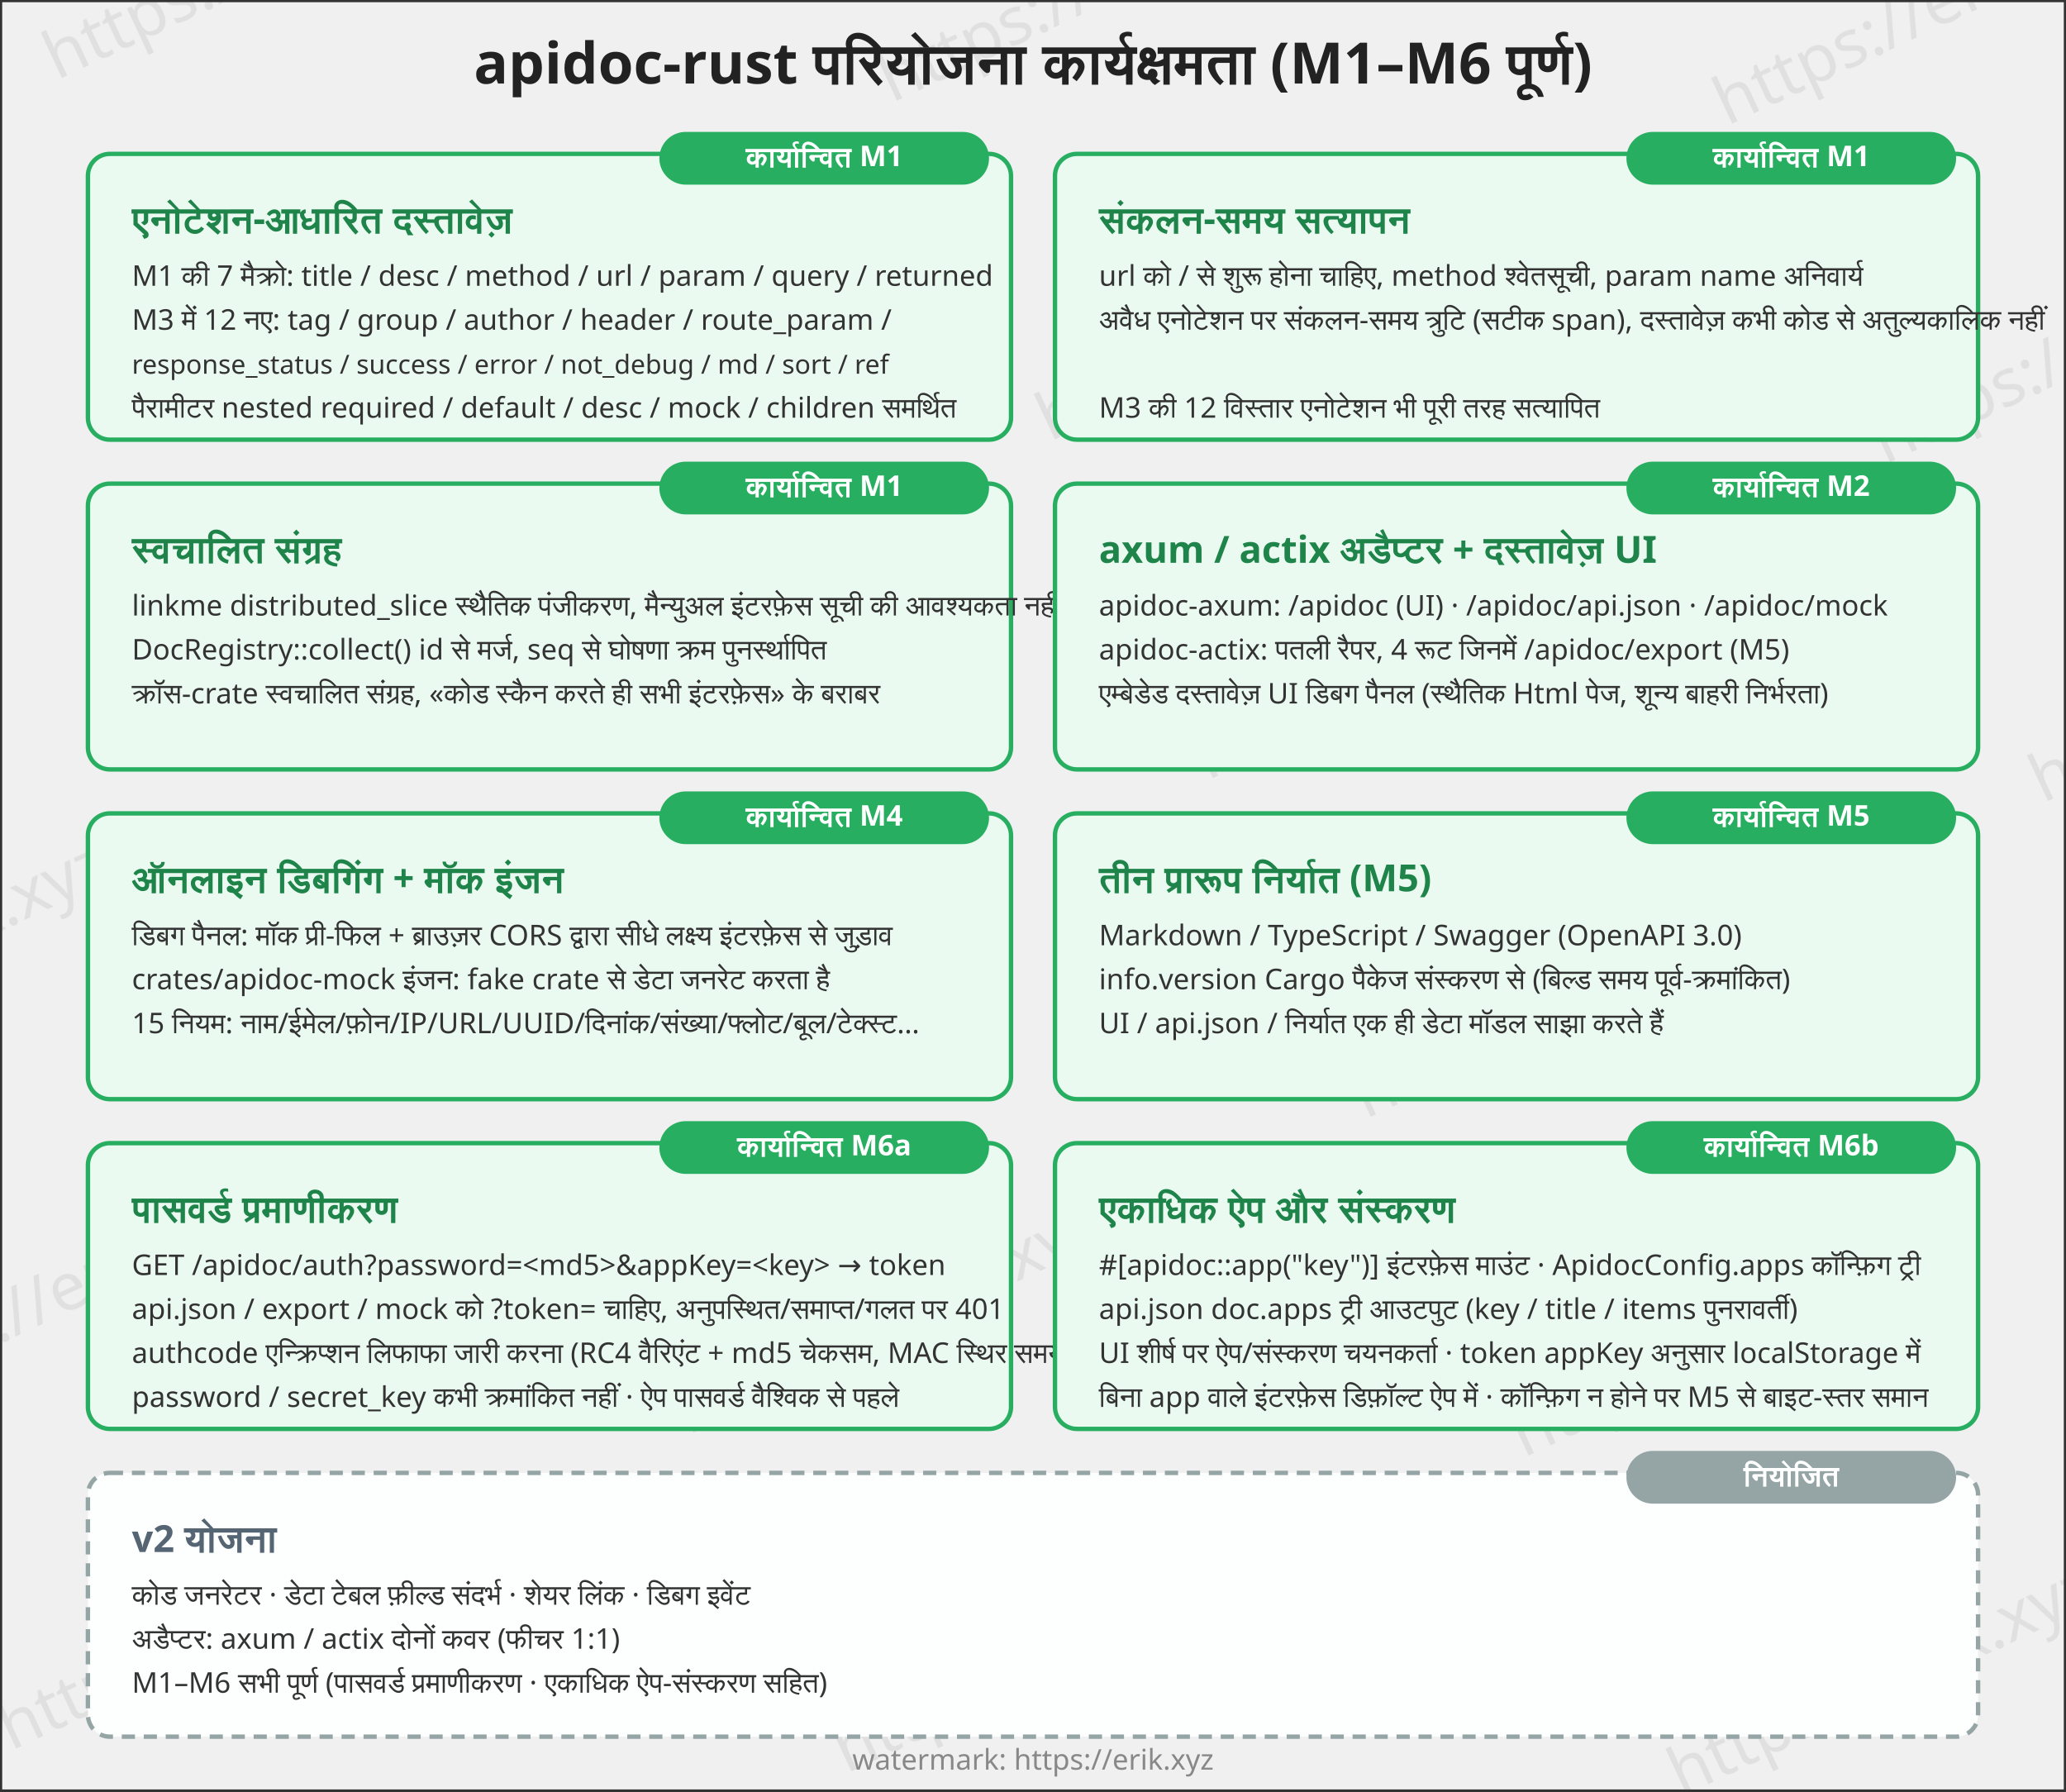
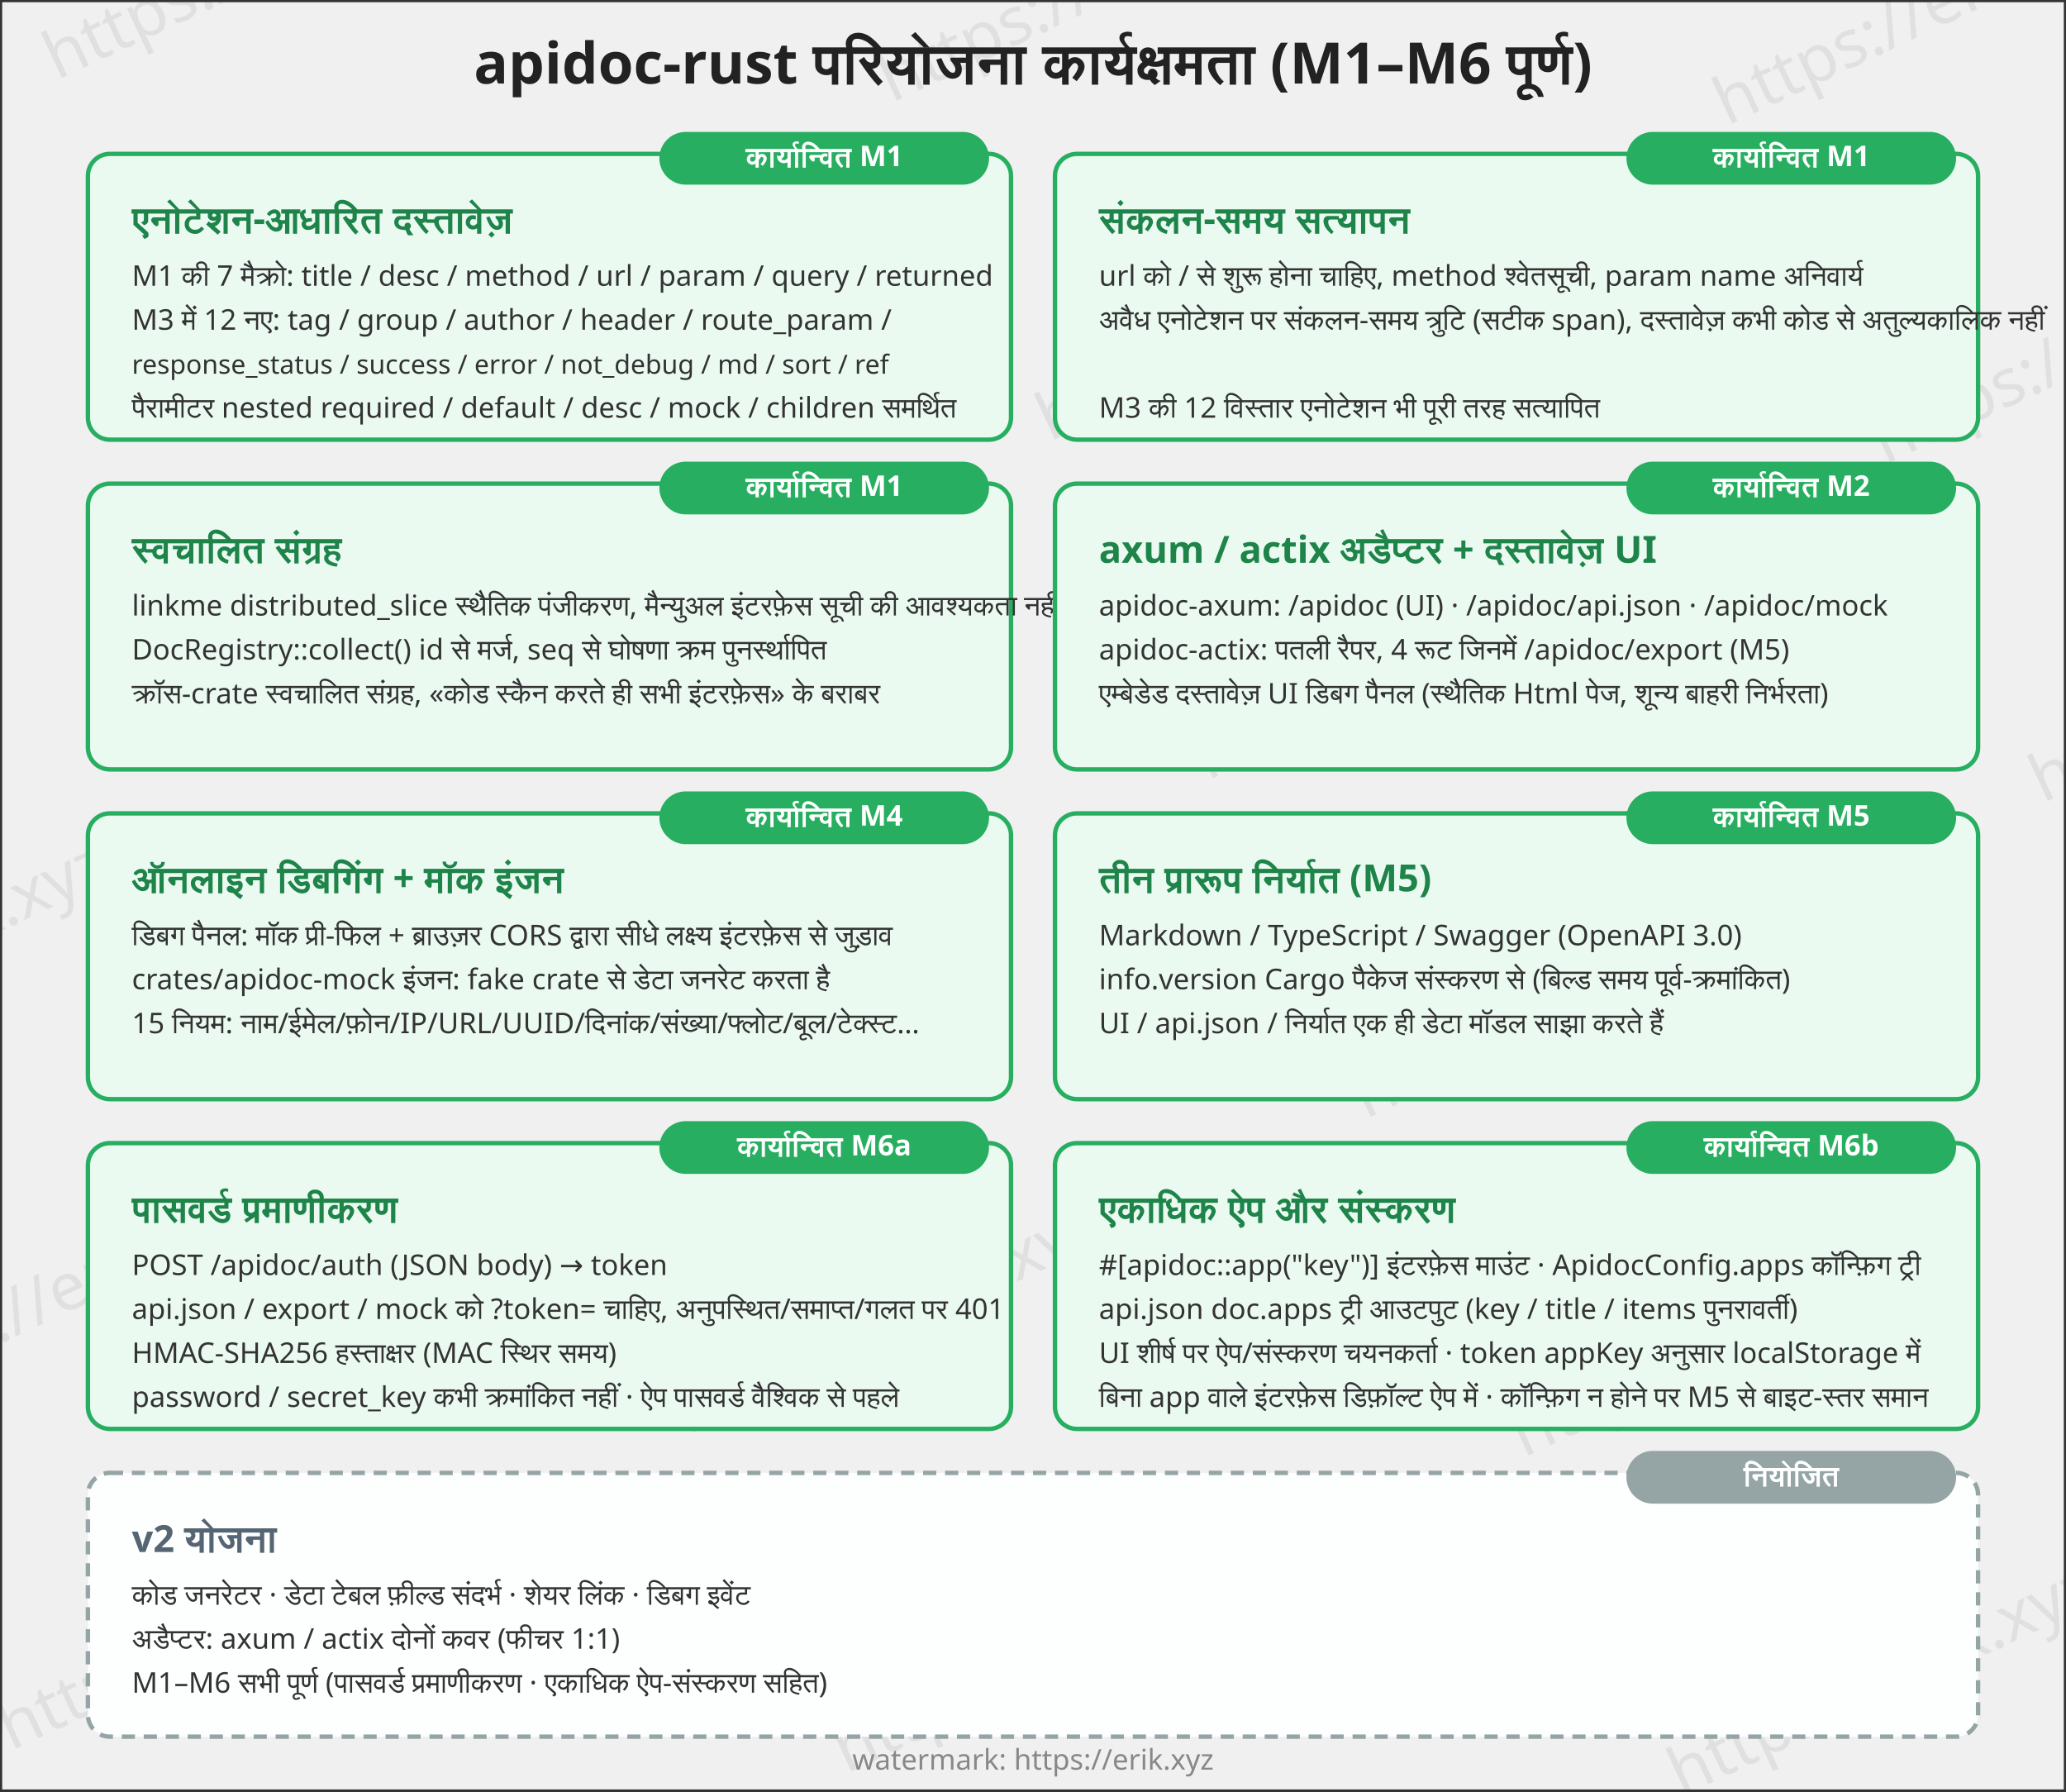
<svg xmlns="http://www.w3.org/2000/svg" viewBox="0 0 940 815" font-family="sans-serif">
  <defs>
    <pattern id="wm" width="340" height="170" patternUnits="userSpaceOnUse" patternTransform="rotate(-25)">
      <text x="8" y="44" font-size="30" fill="#888888" opacity="0.15">https://erik.xyz</text>
    </pattern>
  </defs>
  <rect width="940" height="815" fill="url(#wm)" />
  <rect x="0" y="0" width="940" height="815" fill="none" stroke="#333" stroke-width="2" />
  <text x="470" y="38" text-anchor="middle" font-size="26" font-weight="bold" fill="#222">apidoc-rust परियोजना कार्यक्षमता (M1–M6 पूर्ण)</text>
  <rect x="40" y="70" width="420" height="130" rx="10" fill="#eafaf1" stroke="#27ae60" stroke-width="2" />
  <rect x="300" y="60" width="150" height="24" rx="12" fill="#27ae60" />
  <text x="375" y="76" text-anchor="middle" font-size="13" fill="#fff" font-weight="bold">कार्यान्वित M1</text>
  <text x="60" y="106" font-size="17" font-weight="bold" fill="#1e8449">एनोटेशन-आधारित दस्तावेज़</text>
  <text x="60" y="130" font-size="13" fill="#333">M1 की 7 मैक्रो: title / desc / method / url / param / query / returned</text>
  <text x="60" y="150" font-size="13" fill="#333">M3 में 12 नए: tag / group / author / header / route_param /</text>
  <text x="60" y="170" font-size="12" fill="#333">response_status / success / error / not_debug / md / sort / ref</text>
  <text x="60" y="190" font-size="13" fill="#333">पैरामीटर nested required / default / desc / mock / children समर्थित</text>
  <rect x="480" y="70" width="420" height="130" rx="10" fill="#eafaf1" stroke="#27ae60" stroke-width="2" />
  <rect x="740" y="60" width="150" height="24" rx="12" fill="#27ae60" />
  <text x="815" y="76" text-anchor="middle" font-size="13" fill="#fff" font-weight="bold">कार्यान्वित M1</text>
  <text x="500" y="106" font-size="17" font-weight="bold" fill="#1e8449">संकलन-समय सत्यापन</text>
  <text x="500" y="130" font-size="13" fill="#333">url को / से शुरू होना चाहिए, method श्वेतसूची, param name अनिवार्य</text>
  <text x="500" y="150" font-size="13" fill="#333">अवैध एनोटेशन पर संकलन-समय त्रुटि (सटीक span), दस्तावेज़ कभी कोड से अतुल्यकालिक नहीं</text>
  <text x="500" y="190" font-size="13" fill="#333">M3 की 12 विस्तार एनोटेशन भी पूरी तरह सत्यापित</text>
  <rect x="40" y="220" width="420" height="130" rx="10" fill="#eafaf1" stroke="#27ae60" stroke-width="2" />
  <rect x="300" y="210" width="150" height="24" rx="12" fill="#27ae60" />
  <text x="375" y="226" text-anchor="middle" font-size="13" fill="#fff" font-weight="bold">कार्यान्वित M1</text>
  <text x="60" y="256" font-size="17" font-weight="bold" fill="#1e8449">स्वचालित संग्रह</text>
  <text x="60" y="280" font-size="13" fill="#333">linkme distributed_slice स्थैतिक पंजीकरण, मैन्युअल इंटरफ़ेस सूची की आवश्यकता नहीं</text>
  <text x="60" y="300" font-size="13" fill="#333">DocRegistry::collect() id से मर्ज, seq से घोषणा क्रम पुनर्स्थापित</text>
  <text x="60" y="320" font-size="13" fill="#333">क्रॉस-crate स्वचालित संग्रह, «कोड स्कैन करते ही सभी इंटरफ़ेस» के बराबर</text>
  <rect x="480" y="220" width="420" height="130" rx="10" fill="#eafaf1" stroke="#27ae60" stroke-width="2" />
  <rect x="740" y="210" width="150" height="24" rx="12" fill="#27ae60" />
  <text x="815" y="226" text-anchor="middle" font-size="13" fill="#fff" font-weight="bold">कार्यान्वित M2</text>
  <text x="500" y="256" font-size="17" font-weight="bold" fill="#1e8449">axum / actix अडैप्टर + दस्तावेज़ UI</text>
  <text x="500" y="280" font-size="13" fill="#333">apidoc-axum: /apidoc (UI) · /apidoc/api.json · /apidoc/mock</text>
  <text x="500" y="300" font-size="13" fill="#333">apidoc-actix: पतली रैपर, 4 रूट जिनमें /apidoc/export (M5)</text>
  <text x="500" y="320" font-size="13" fill="#333">एम्बेडेड दस्तावेज़ UI डिबग पैनल (स्थैतिक Html पेज, शून्य बाहरी निर्भरता)</text>
  <rect x="40" y="370" width="420" height="130" rx="10" fill="#eafaf1" stroke="#27ae60" stroke-width="2" />
  <rect x="300" y="360" width="150" height="24" rx="12" fill="#27ae60" />
  <text x="375" y="376" text-anchor="middle" font-size="13" fill="#fff" font-weight="bold">कार्यान्वित M4</text>
  <text x="60" y="406" font-size="17" font-weight="bold" fill="#1e8449">ऑनलाइन डिबगिंग + मॉक इंजन</text>
  <text x="60" y="430" font-size="13" fill="#333">डिबग पैनल: मॉक प्री-फिल + ब्राउज़र CORS द्वारा सीधे लक्ष्य इंटरफ़ेस से जुड़ाव</text>
  <text x="60" y="450" font-size="13" fill="#333">crates/apidoc-mock इंजन: fake crate से डेटा जनरेट करता है</text>
  <text x="60" y="470" font-size="13" fill="#333">15 नियम: नाम/ईमेल/फ़ोन/IP/URL/UUID/दिनांक/संख्या/फ्लोट/बूल/टेक्स्ट…</text>
  <rect x="480" y="370" width="420" height="130" rx="10" fill="#eafaf1" stroke="#27ae60" stroke-width="2" />
  <rect x="740" y="360" width="150" height="24" rx="12" fill="#27ae60" />
  <text x="815" y="376" text-anchor="middle" font-size="13" fill="#fff" font-weight="bold">कार्यान्वित M5</text>
  <text x="500" y="406" font-size="17" font-weight="bold" fill="#1e8449">तीन प्रारूप निर्यात (M5)</text>
  <text x="500" y="430" font-size="13" fill="#333">Markdown / TypeScript / Swagger (OpenAPI 3.0)</text>
  <text x="500" y="450" font-size="13" fill="#333">info.version Cargo पैकेज संस्करण से (बिल्ड समय पूर्व-क्रमांकित)</text>
  <text x="500" y="470" font-size="13" fill="#333">UI / api.json / निर्यात एक ही डेटा मॉडल साझा करते हैं</text>
  <rect x="40" y="520" width="420" height="130" rx="10" fill="#eafaf1" stroke="#27ae60" stroke-width="2" />
  <rect x="300" y="510" width="150" height="24" rx="12" fill="#27ae60" />
  <text x="375" y="526" text-anchor="middle" font-size="13" fill="#fff" font-weight="bold">कार्यान्वित M6a</text>
  <text x="60" y="556" font-size="17" font-weight="bold" fill="#1e8449">पासवर्ड प्रमाणीकरण</text>
-   <text x="60" y="580" font-size="13" fill="#333">GET /apidoc/auth?password=&lt;md5&gt;&amp;appKey=&lt;key&gt; → token</text>
+   <text x="60" y="580" font-size="13" fill="#333">POST /apidoc/auth (JSON body) → token</text>
  <text x="60" y="600" font-size="13" fill="#333">api.json / export / mock को ?token= चाहिए, अनुपस्थित/समाप्त/गलत पर 401</text>
-   <text x="60" y="620" font-size="13" fill="#333">authcode एन्क्रिप्शन लिफाफा जारी करना (RC4 वैरिएंट + md5 चेकसम, MAC स्थिर समय)</text>
+   <text x="60" y="620" font-size="13" fill="#333">HMAC-SHA256 हस्ताक्षर (MAC स्थिर समय)</text>
  <text x="60" y="640" font-size="13" fill="#333">password / secret_key कभी क्रमांकित नहीं · ऐप पासवर्ड वैश्विक से पहले</text>
  <rect x="480" y="520" width="420" height="130" rx="10" fill="#eafaf1" stroke="#27ae60" stroke-width="2" />
  <rect x="740" y="510" width="150" height="24" rx="12" fill="#27ae60" />
  <text x="815" y="526" text-anchor="middle" font-size="13" fill="#fff" font-weight="bold">कार्यान्वित M6b</text>
  <text x="500" y="556" font-size="17" font-weight="bold" fill="#1e8449">एकाधिक ऐप और संस्करण</text>
  <text x="500" y="580" font-size="13" fill="#333">#[apidoc::app("key")] इंटरफ़ेस माउंट · ApidocConfig.apps कॉन्फ़िग ट्री</text>
  <text x="500" y="600" font-size="13" fill="#333">api.json doc.apps ट्री आउटपुट (key / title / items पुनरावर्ती)</text>
  <text x="500" y="620" font-size="13" fill="#333">UI शीर्ष पर ऐप/संस्करण चयनकर्ता · token appKey अनुसार localStorage में</text>
  <text x="500" y="640" font-size="13" fill="#333">बिना app वाले इंटरफ़ेस डिफ़ॉल्ट ऐप में · कॉन्फ़िग न होने पर M5 से बाइट-स्तर समान</text>
  <rect x="40" y="670" width="860" height="120" rx="10" fill="#fdfefe" stroke="#95a5a6" stroke-width="2" stroke-dasharray="6 4" />
  <rect x="740" y="660" width="150" height="24" rx="12" fill="#95a5a6" />
  <text x="815" y="676" text-anchor="middle" font-size="13" fill="#fff" font-weight="bold">नियोजित</text>
  <text x="60" y="706" font-size="17" font-weight="bold" fill="#566573">v2 योजना</text>
  <text x="60" y="730" font-size="13" fill="#333">कोड जनरेटर · डेटा टेबल फ़ील्ड संदर्भ · शेयर लिंक · डिबग इवेंट</text>
  <text x="60" y="750" font-size="13" fill="#333">अडैप्टर: axum / actix दोनों कवर (फीचर 1:1)</text>
  <text x="60" y="770" font-size="13" fill="#333">M1–M6 सभी पूर्ण (पासवर्ड प्रमाणीकरण · एकाधिक ऐप-संस्करण सहित)</text>
  <text x="470" y="805" text-anchor="middle" font-size="13" fill="#888">watermark: https://erik.xyz</text>
</svg>
